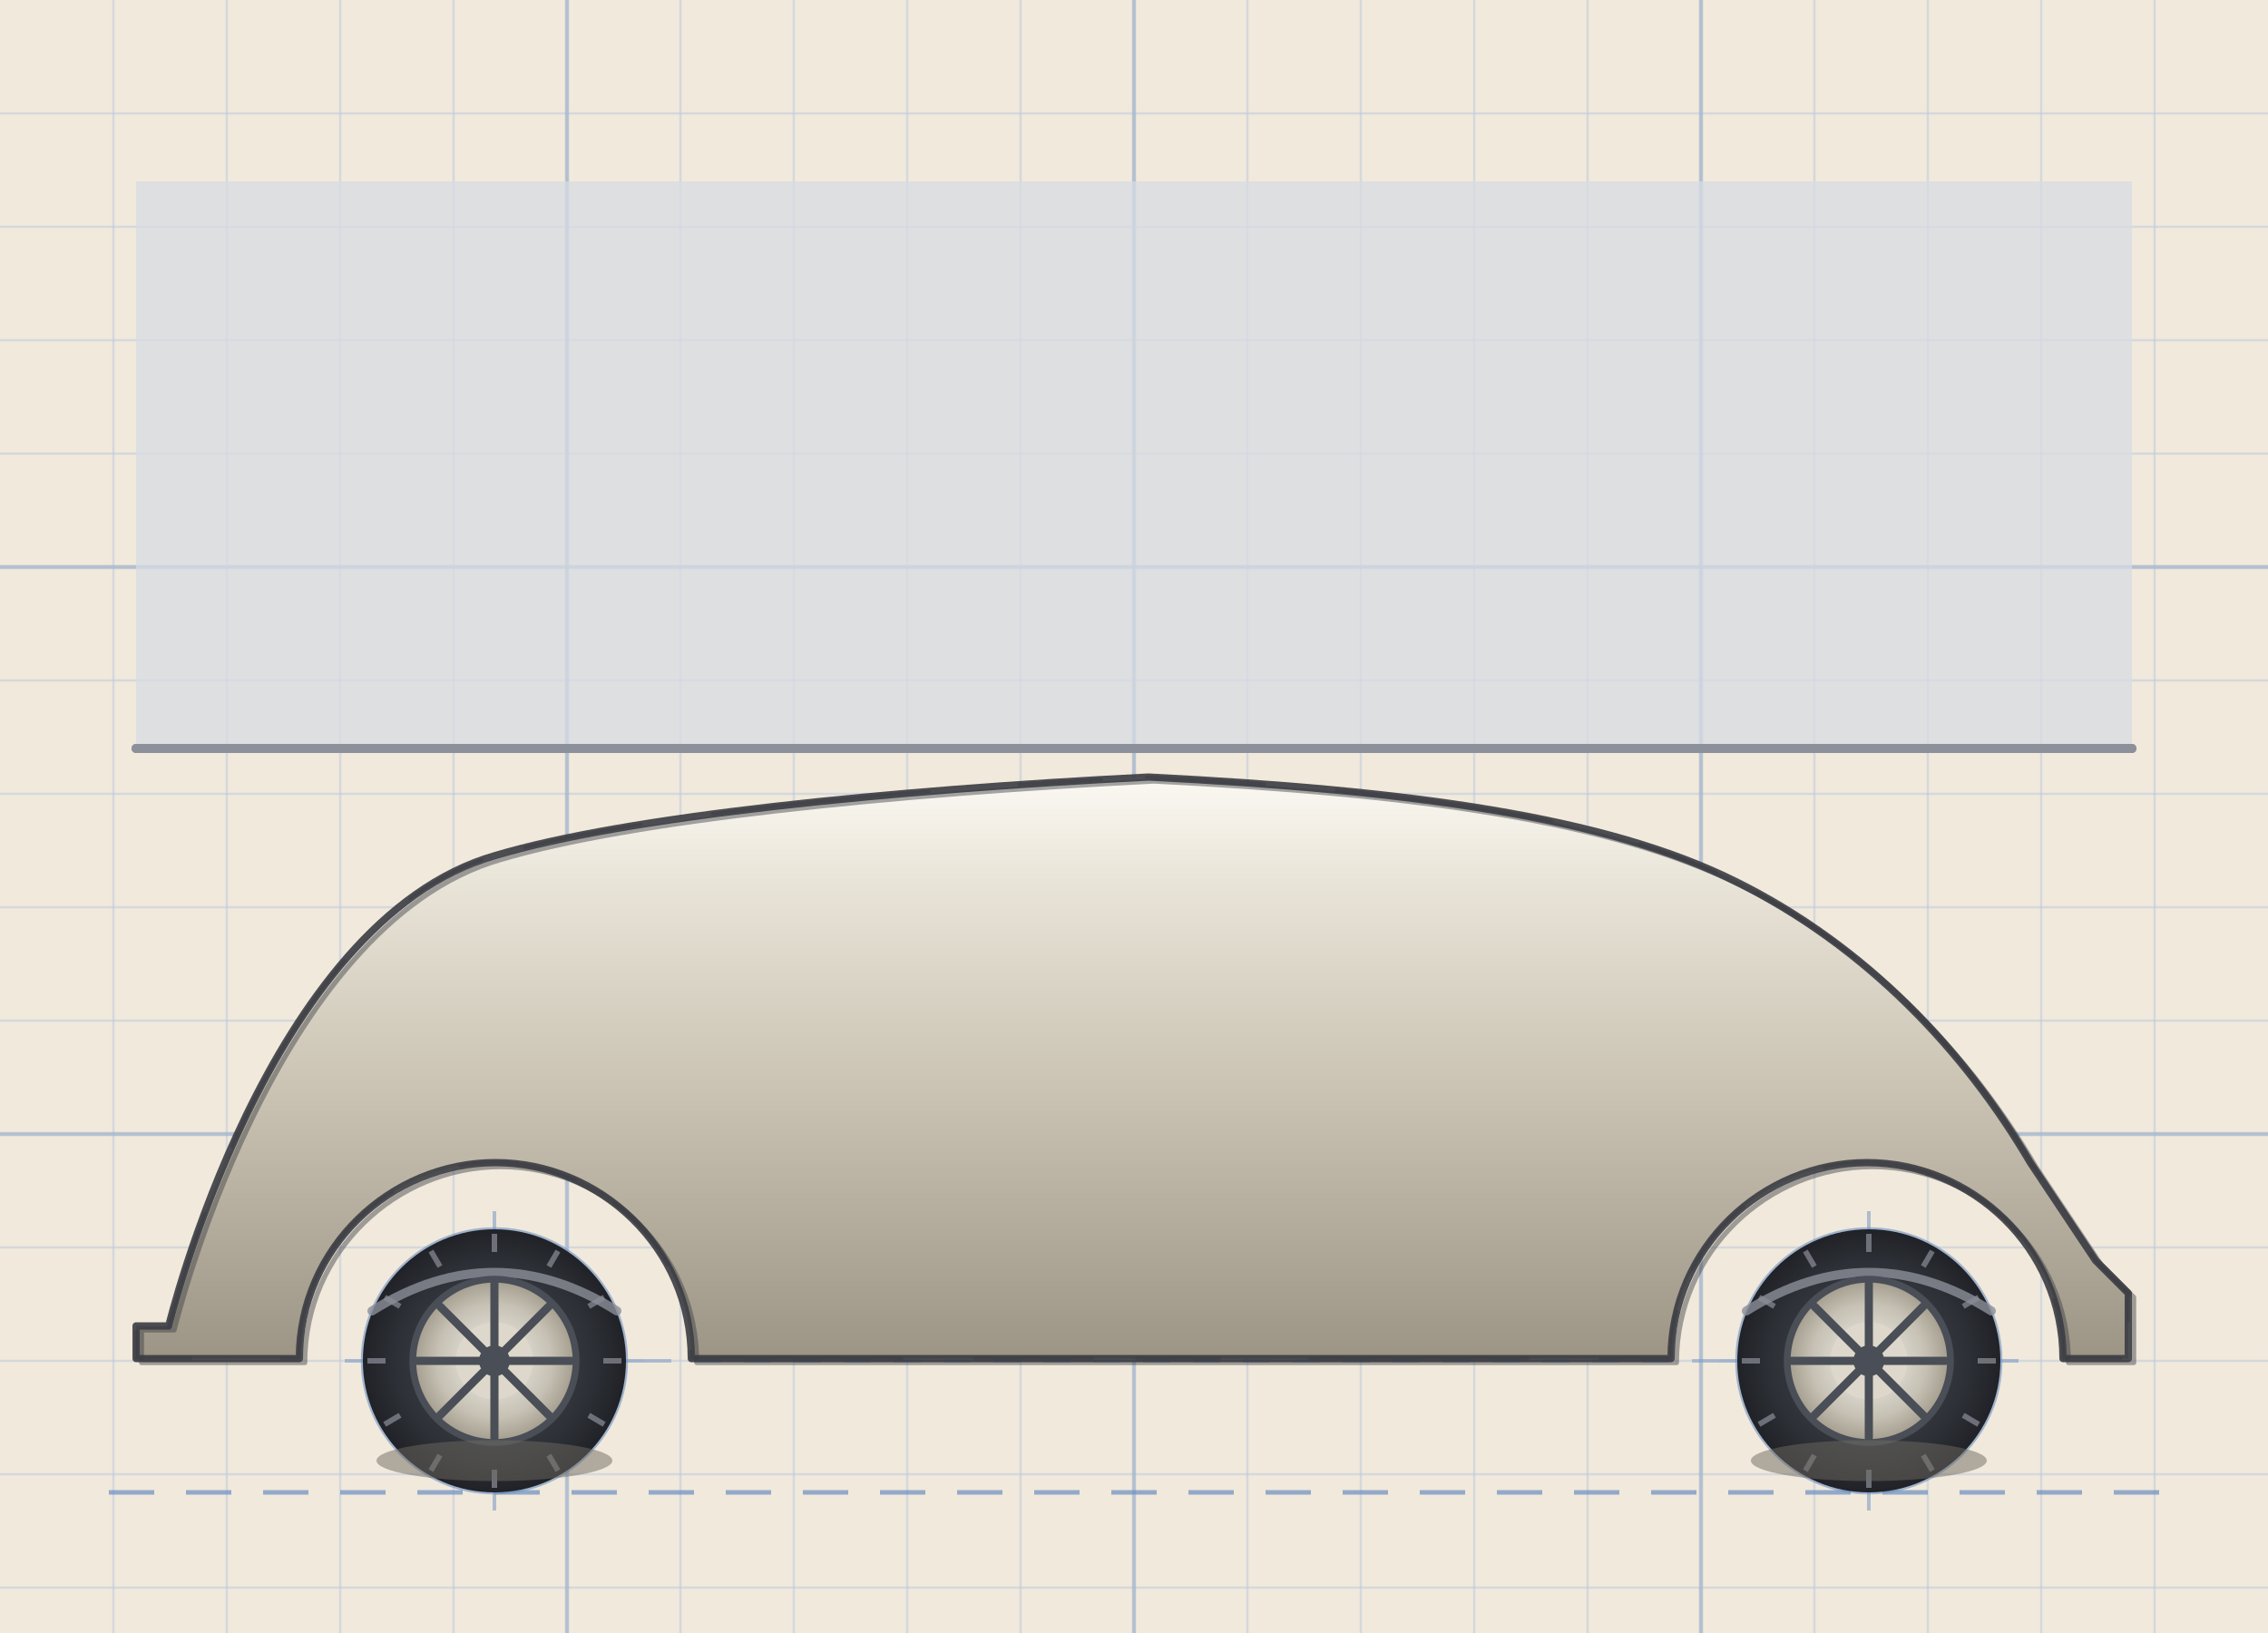
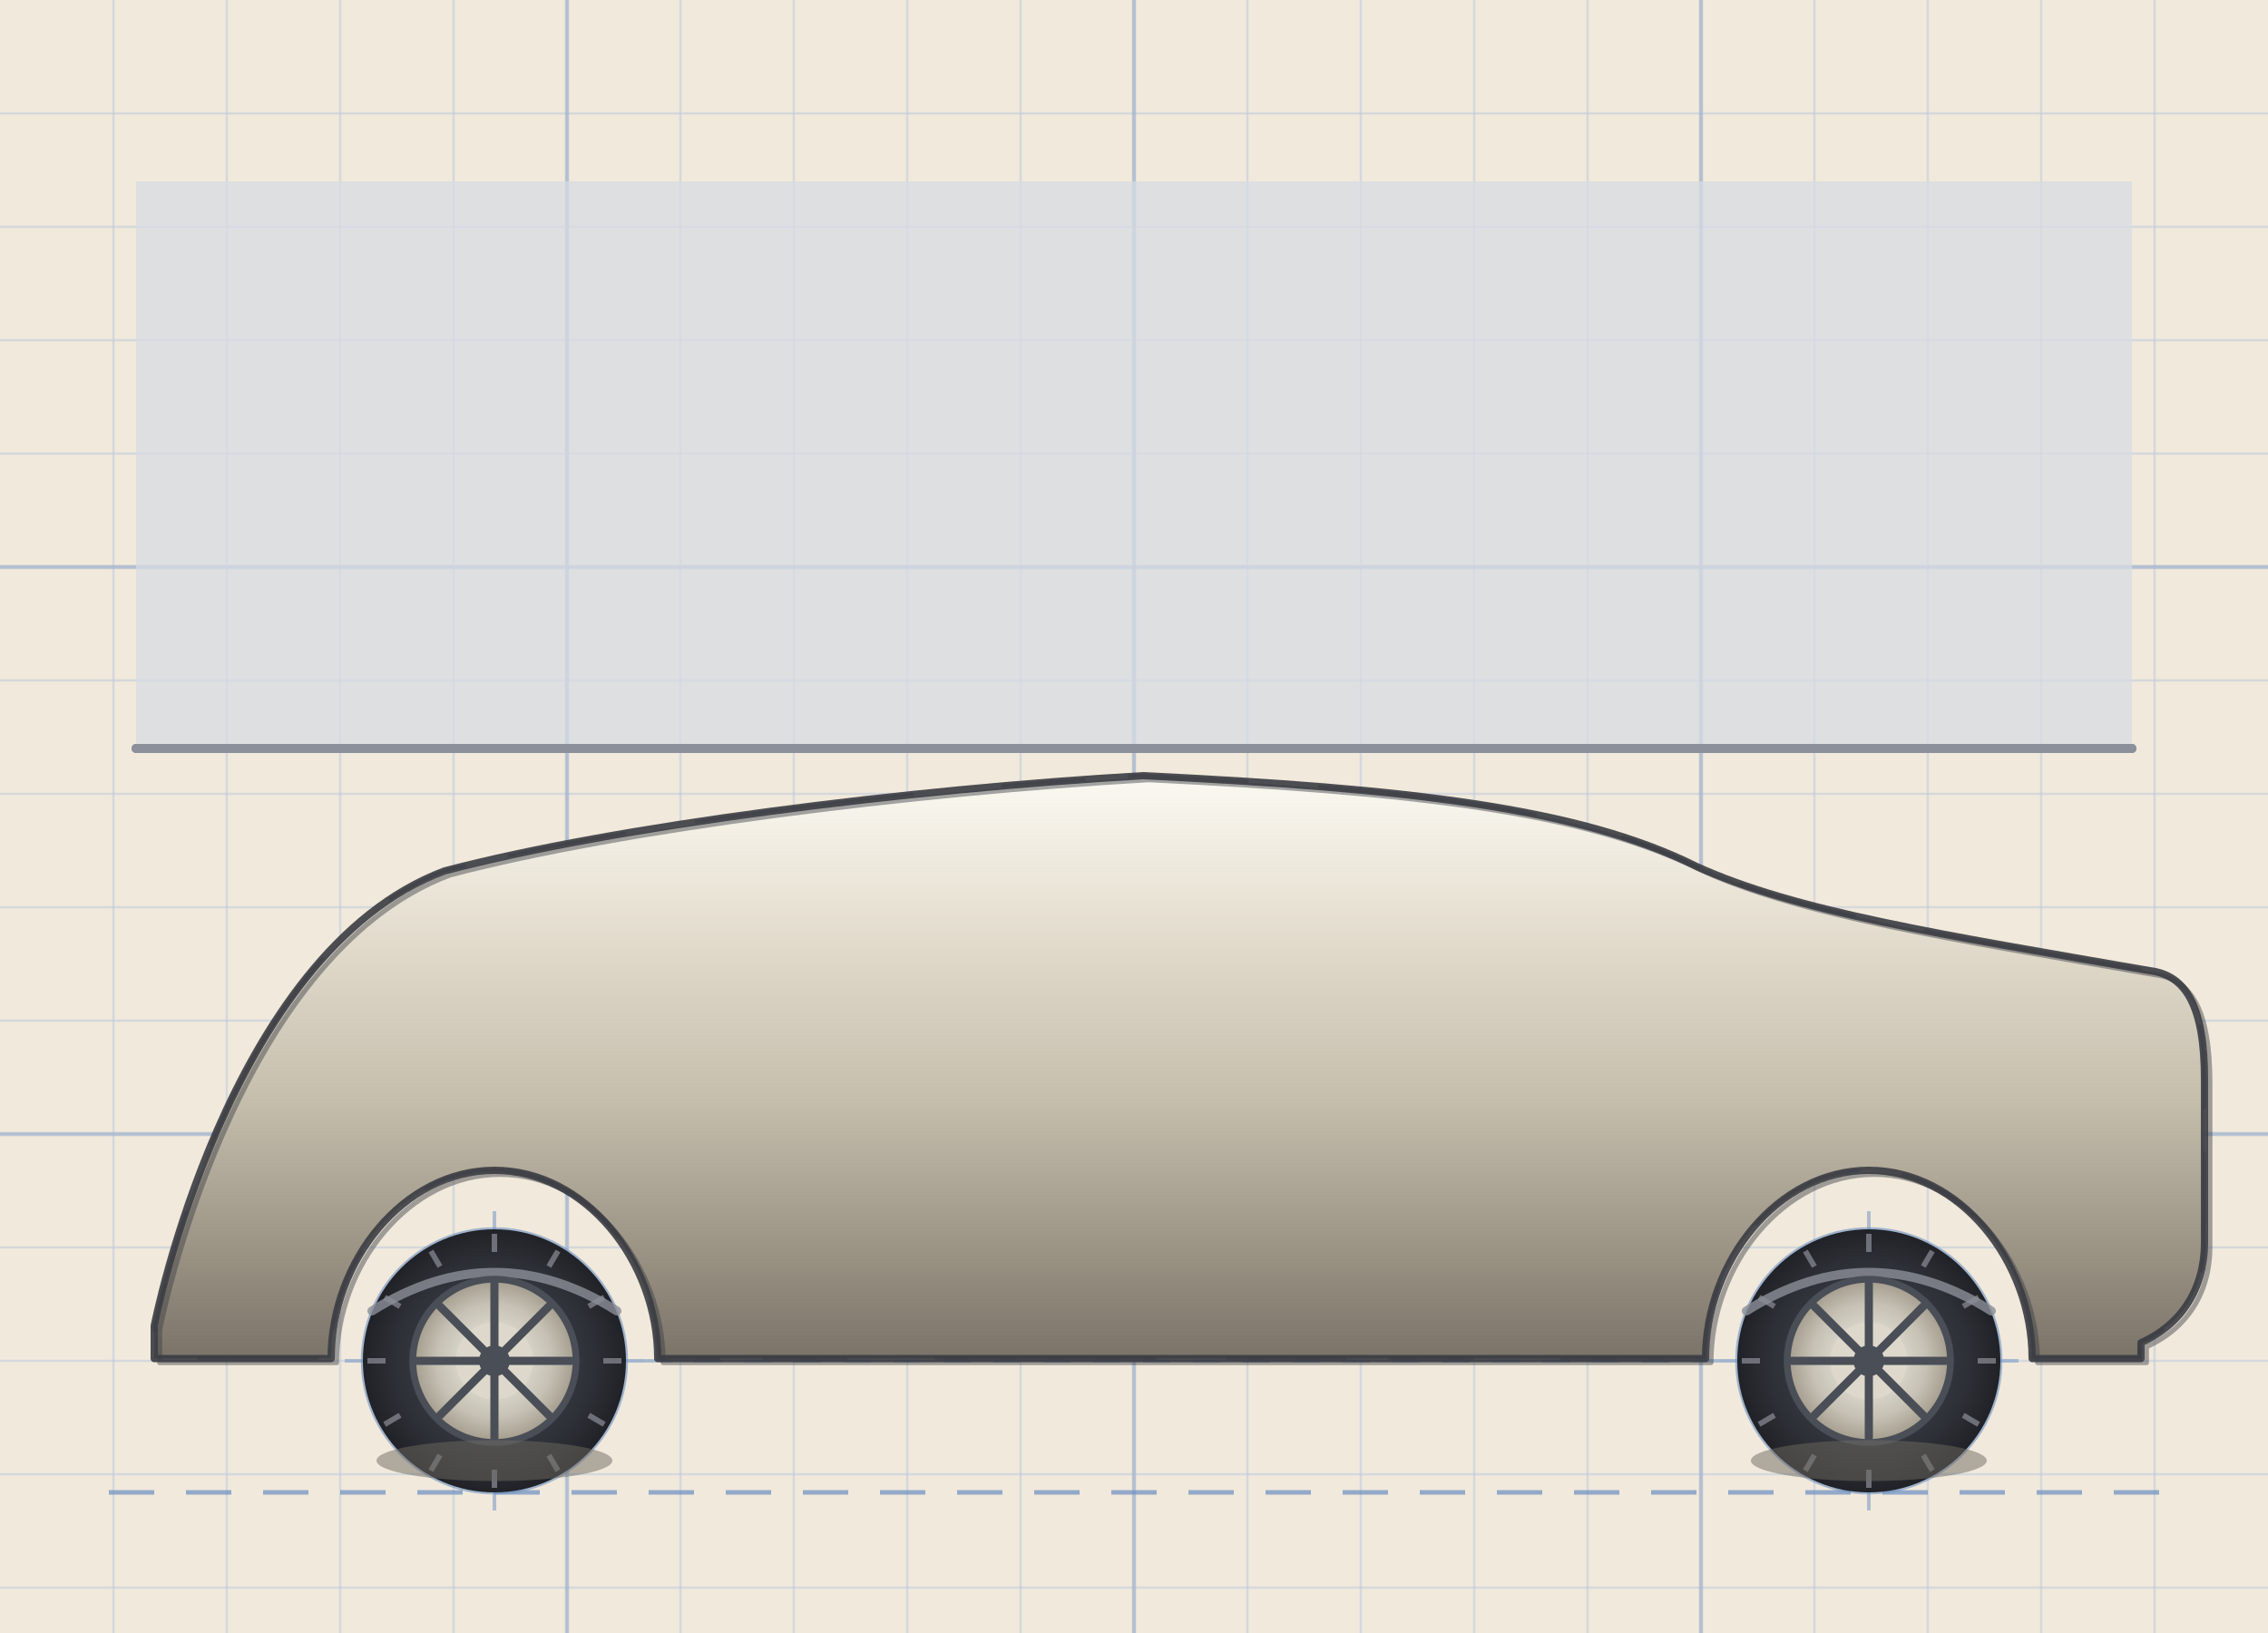
<svg xmlns="http://www.w3.org/2000/svg" viewBox="0 0 500 360" role="img">
  <defs>
    <linearGradient id="gBody" x1="0" y1="0" x2="0" y2="1">
-       <stop offset="0%" stop-color="#FBF9F3" />
-       <stop offset="18%" stop-color="#E9E4D8" />
-       <stop offset="55%" stop-color="#C9C2B2" />
-       <stop offset="100%" stop-color="#9C9484" />
+       <stop offset="0%" stop-color="#FBF9F2" />
+       <stop offset="22%" stop-color="#E8E2D4" />
+       <stop offset="55%" stop-color="#C6BFAE" />
+       <stop offset="82%" stop-color="#9A9283" />
+       <stop offset="100%" stop-color="#7A7368" />
    </linearGradient>
    <linearGradient id="gGlass" x1="0" y1="0" x2="0" y2="1">
      <stop offset="0%" stop-color="#55585F" />
      <stop offset="100%" stop-color="#7B7F88" />
    </linearGradient>
    <radialGradient id="gTire" cx="0.5" cy="0.5" r="0.5">
      <stop offset="0%" stop-color="#4A4E55" />
      <stop offset="75%" stop-color="#2D3036" />
      <stop offset="100%" stop-color="#202227" />
    </radialGradient>
    <radialGradient id="gRim" cx="0.5" cy="0.5" r="0.5">
      <stop offset="0%" stop-color="#F3F2EC" />
      <stop offset="70%" stop-color="#C6C1B4" />
      <stop offset="100%" stop-color="#A39C8D" />
    </radialGradient>
    <radialGradient id="gGround" cx="0.5" cy="0.5" r="0.5">
      <stop offset="0%" stop-color="#8A8478" stop-opacity="0.34" />
      <stop offset="100%" stop-color="#8A8478" stop-opacity="0" />
    </radialGradient>
    <radialGradient id="gMetal" cx="0.5" cy="0.36" r="0.66">
      <stop offset="0%" stop-color="#FDFCF8" />
      <stop offset="24%" stop-color="#D4CFC2" />
      <stop offset="48%" stop-color="#8B8478" />
      <stop offset="66%" stop-color="#3A3C42" />
      <stop offset="82%" stop-color="#B9B3A6" />
      <stop offset="100%" stop-color="#6E6A61" />
    </radialGradient>
    <radialGradient id="gMatte" cx="0.5" cy="0.42" r="0.62">
      <stop offset="0%" stop-color="#EFEDE6" />
      <stop offset="55%" stop-color="#B9B4A8" />
      <stop offset="100%" stop-color="#7D786E" />
    </radialGradient>
    <radialGradient id="gGlassBall" cx="0.36" cy="0.32" r="0.7">
      <stop offset="0%" stop-color="#FBF9F3" stop-opacity="0.2" />
      <stop offset="55%" stop-color="#7B7F88" stop-opacity="0.1" />
      <stop offset="100%" stop-color="#3A3C42" stop-opacity="0.38" />
    </radialGradient>
    <linearGradient id="gTonePaper" x1="0" y1="0" x2="0" y2="1">
      <stop offset="0%" stop-color="#D6D0C2" />
      <stop offset="100%" stop-color="#BCB5A5" />
    </linearGradient>
    <linearGradient id="gScreen" x1="0" y1="0" x2="0" y2="1">
      <stop offset="0%" stop-color="#41444C" />
      <stop offset="100%" stop-color="#22242A" />
    </linearGradient>
  </defs>
  <rect x="0" y="0" width="500" height="360" fill="#F1E9DB" />
  <line x1="25" y1="0" x2="25" y2="360" stroke="#B9C8DC" stroke-width="0.5" opacity="0.5" />
  <line x1="50" y1="0" x2="50" y2="360" stroke="#B9C8DC" stroke-width="0.5" opacity="0.5" />
  <line x1="75" y1="0" x2="75" y2="360" stroke="#B9C8DC" stroke-width="0.5" opacity="0.5" />
  <line x1="100" y1="0" x2="100" y2="360" stroke="#B9C8DC" stroke-width="0.5" opacity="0.5" />
  <line x1="125" y1="0" x2="125" y2="360" stroke="#B9C8DC" stroke-width="0.5" opacity="0.5" />
  <line x1="150" y1="0" x2="150" y2="360" stroke="#B9C8DC" stroke-width="0.5" opacity="0.5" />
  <line x1="175" y1="0" x2="175" y2="360" stroke="#B9C8DC" stroke-width="0.5" opacity="0.5" />
  <line x1="200" y1="0" x2="200" y2="360" stroke="#B9C8DC" stroke-width="0.5" opacity="0.5" />
  <line x1="225" y1="0" x2="225" y2="360" stroke="#B9C8DC" stroke-width="0.5" opacity="0.5" />
  <line x1="250" y1="0" x2="250" y2="360" stroke="#B9C8DC" stroke-width="0.5" opacity="0.5" />
  <line x1="275" y1="0" x2="275" y2="360" stroke="#B9C8DC" stroke-width="0.5" opacity="0.5" />
  <line x1="300" y1="0" x2="300" y2="360" stroke="#B9C8DC" stroke-width="0.5" opacity="0.5" />
  <line x1="325" y1="0" x2="325" y2="360" stroke="#B9C8DC" stroke-width="0.5" opacity="0.5" />
  <line x1="350" y1="0" x2="350" y2="360" stroke="#B9C8DC" stroke-width="0.5" opacity="0.5" />
  <line x1="375" y1="0" x2="375" y2="360" stroke="#B9C8DC" stroke-width="0.5" opacity="0.5" />
  <line x1="400" y1="0" x2="400" y2="360" stroke="#B9C8DC" stroke-width="0.5" opacity="0.5" />
  <line x1="425" y1="0" x2="425" y2="360" stroke="#B9C8DC" stroke-width="0.5" opacity="0.5" />
  <line x1="450" y1="0" x2="450" y2="360" stroke="#B9C8DC" stroke-width="0.5" opacity="0.5" />
  <line x1="475" y1="0" x2="475" y2="360" stroke="#B9C8DC" stroke-width="0.5" opacity="0.5" />
  <line x1="0" y1="25" x2="500" y2="25" stroke="#B9C8DC" stroke-width="0.5" opacity="0.5" />
  <line x1="0" y1="50" x2="500" y2="50" stroke="#B9C8DC" stroke-width="0.5" opacity="0.5" />
  <line x1="0" y1="75" x2="500" y2="75" stroke="#B9C8DC" stroke-width="0.5" opacity="0.5" />
  <line x1="0" y1="100" x2="500" y2="100" stroke="#B9C8DC" stroke-width="0.5" opacity="0.5" />
  <line x1="0" y1="125" x2="500" y2="125" stroke="#B9C8DC" stroke-width="0.5" opacity="0.5" />
  <line x1="0" y1="150" x2="500" y2="150" stroke="#B9C8DC" stroke-width="0.5" opacity="0.5" />
  <line x1="0" y1="175" x2="500" y2="175" stroke="#B9C8DC" stroke-width="0.5" opacity="0.5" />
  <line x1="0" y1="200" x2="500" y2="200" stroke="#B9C8DC" stroke-width="0.5" opacity="0.5" />
  <line x1="0" y1="225" x2="500" y2="225" stroke="#B9C8DC" stroke-width="0.5" opacity="0.5" />
  <line x1="0" y1="250" x2="500" y2="250" stroke="#B9C8DC" stroke-width="0.5" opacity="0.5" />
  <line x1="0" y1="275" x2="500" y2="275" stroke="#B9C8DC" stroke-width="0.5" opacity="0.5" />
  <line x1="0" y1="300" x2="500" y2="300" stroke="#B9C8DC" stroke-width="0.5" opacity="0.5" />
  <line x1="0" y1="325" x2="500" y2="325" stroke="#B9C8DC" stroke-width="0.5" opacity="0.5" />
  <line x1="0" y1="350" x2="500" y2="350" stroke="#B9C8DC" stroke-width="0.5" opacity="0.5" />
  <line x1="125" y1="0" x2="125" y2="360" stroke="#9FB2CC" stroke-width="0.9" opacity="0.65" />
  <line x1="250" y1="0" x2="250" y2="360" stroke="#9FB2CC" stroke-width="0.9" opacity="0.65" />
  <line x1="375" y1="0" x2="375" y2="360" stroke="#9FB2CC" stroke-width="0.9" opacity="0.65" />
  <line x1="0" y1="125" x2="500" y2="125" stroke="#9FB2CC" stroke-width="0.9" opacity="0.65" />
  <line x1="0" y1="250" x2="500" y2="250" stroke="#9FB2CC" stroke-width="0.9" opacity="0.65" />
  <line x1="24" y1="329" x2="476" y2="329" stroke="#6B8FC2" stroke-width="1.0" stroke-dasharray="10 7" opacity="0.7" />
  <circle cx="109" cy="300" r="29" stroke="#6B8FC2" stroke-width="0.9" fill="none" opacity="0.6" />
  <line x1="76" y1="300" x2="142" y2="300" stroke="#6B8FC2" stroke-width="0.8" opacity="0.5" />
  <line x1="109" y1="267" x2="109" y2="333" stroke="#6B8FC2" stroke-width="0.8" opacity="0.5" />
  <circle cx="412" cy="300" r="29" stroke="#6B8FC2" stroke-width="0.9" fill="none" opacity="0.6" />
  <line x1="379" y1="300" x2="445" y2="300" stroke="#6B8FC2" stroke-width="0.8" opacity="0.5" />
  <line x1="412" y1="267" x2="412" y2="333" stroke="#6B8FC2" stroke-width="0.8" opacity="0.5" />
  <line x1="109" y1="300" x2="412" y2="300" stroke="#6B8FC2" stroke-width="0.8" stroke-dasharray="6 5" opacity="0.45" />
  <path d="M30 40 L470 40 L470 165 L30 165 Z" stroke="#3A3C42" stroke-width="0" stroke-linecap="round" stroke-linejoin="round" fill="#D9DDE4" fill-opacity="0.5" />
  <line x1="30" y1="165" x2="470" y2="165" stroke="#8B909B" stroke-width="2" stroke-linecap="round" stroke-linejoin="round" />
  <path d="M30 40 L470 40 L470 165 L30 165 Z" stroke="#3A3C42" stroke-width="0" stroke-linecap="round" stroke-linejoin="round" fill="#D9DDE4" fill-opacity="0.5" />
  <line x1="30" y1="165" x2="470" y2="165" stroke="#8B909B" stroke-width="2" stroke-linecap="round" stroke-linejoin="round" />
-   <path d="M37.2 292.3 C37.2 292.3 58.8 203.0 109.2 188.6 C138.0 180.0 195.6 174.2 253.2 171.3 C310.8 174.2 354.0 180.0 382.8 194.4 C411.6 208.7 433.2 231.8 447.6 256.3 L462.0 277.9 L469.2 285.1 L469.2 299.5 L454.8 299.5 C454.8 275.0 434.6 256.3 411.6 256.3 C388.6 256.3 368.4 275.0 368.4 299.5 L152.4 299.5 C152.4 275.0 132.2 256.3 109.2 256.3 C86.2 256.3 66.0 275.0 66.0 299.5 L30.0 299.5 L30.0 292.3 Z" fill="url(#gBody)" />
-   <path d="M37.2 292.3 C37.2 292.3 58.8 203.0 109.2 188.6 C138.0 180.0 195.6 174.2 253.2 171.3 C310.8 174.2 354.0 180.0 382.8 194.4 C411.6 208.7 433.2 231.8 447.6 256.3 L462.0 277.9 L469.2 285.1 L469.2 299.5 L454.8 299.5 C454.8 275.0 434.6 256.3 411.6 256.3 C388.6 256.3 368.4 275.0 368.4 299.5 L152.4 299.5 C152.4 275.0 132.2 256.3 109.2 256.3 C86.2 256.3 66.0 275.0 66.0 299.5 L30.0 299.5 L30.0 292.3 Z" stroke="#3A3C42" stroke-width="1.6" stroke-linecap="round" stroke-linejoin="round" fill="none" opacity="0.9" />
-   <path d="M37.2 292.3 C37.2 292.3 58.8 203.0 109.2 188.6 C138.0 180.0 195.6 174.2 253.2 171.3 C310.8 174.2 354.0 180.0 382.8 194.4 C411.6 208.7 433.2 231.8 447.6 256.3 L462.0 277.9 L469.2 285.1 L469.2 299.5 L454.8 299.5 C454.8 275.0 434.6 256.3 411.6 256.3 C388.6 256.3 368.4 275.0 368.4 299.5 L152.4 299.5 C152.4 275.0 132.2 256.3 109.2 256.3 C86.2 256.3 66.0 275.0 66.0 299.5 L30.0 299.5 L30.0 292.3 Z" stroke="#3A3C42" stroke-width="1.1" stroke-linecap="round" stroke-linejoin="round" fill="none" opacity="0.45" transform="translate(1.2 0.9)" />
-   <path d="M37.2 292.3 C37.2 292.3 58.8 203.0 109.2 188.6 C138.0 180.0 195.6 174.2 253.2 171.3 C310.8 174.2 354.0 180.0 382.8 194.4 C411.6 208.7 433.2 231.8 447.6 256.3 L462.0 277.9 L469.2 285.1 L469.2 299.5 L454.8 299.5 C454.8 275.0 434.6 256.3 411.6 256.3 C388.6 256.3 368.4 275.0 368.4 299.5 L152.4 299.5 C152.4 275.0 132.2 256.3 109.2 256.3 C86.2 256.3 66.0 275.0 66.0 299.5 L30.0 299.5 L30.0 292.3 Z" stroke="#3A3C42" stroke-width="0.8" stroke-linecap="round" stroke-linejoin="round" fill="none" stroke-dasharray="26 16 48 20 18 10" opacity="0.5" />
+   <path d="M34.0 292.3 C34.0 292.3 50.0 210.0 98.0 192.0 C136.0 182.0 200.0 174.0 252.0 171.0 C310.0 173.8 348.0 178.0 374.0 191.0 C396.0 201.0 428.0 206.0 474.0 214.0 C482.0 215.0 486.0 222.0 486.0 238.0 L486.0 274.0 C486.0 284.0 481.0 292.0 472.0 296.0 L472.0 299.5 L448.0 299.5 C448.0 278.0 432.0 258.0 412.0 258.0 C392.0 258.0 376.0 278.0 376.0 299.5 L145.0 299.5 C145.0 278.0 129.0 258.0 109.0 258.0 C89.0 258.0 73.0 278.0 73.0 299.5 L34.0 299.5 Z" fill="url(#gBody)" />
+   <path d="M34.0 292.3 C34.0 292.3 50.0 210.0 98.0 192.0 C136.0 182.0 200.0 174.0 252.0 171.0 C310.0 173.8 348.0 178.0 374.0 191.0 C396.0 201.0 428.0 206.0 474.0 214.0 C482.0 215.0 486.0 222.0 486.0 238.0 L486.0 274.0 C486.0 284.0 481.0 292.0 472.0 296.0 L472.0 299.5 L448.0 299.5 C448.0 278.0 432.0 258.0 412.0 258.0 C392.0 258.0 376.0 278.0 376.0 299.5 L145.0 299.5 C145.0 278.0 129.0 258.0 109.0 258.0 C89.0 258.0 73.0 278.0 73.0 299.5 L34.0 299.5 Z" stroke="#3A3C42" stroke-width="1.6" stroke-linecap="round" stroke-linejoin="round" fill="none" opacity="0.9" />
+   <path d="M34.0 292.3 C34.0 292.3 50.0 210.0 98.0 192.0 C136.0 182.0 200.0 174.0 252.0 171.0 C310.0 173.8 348.0 178.0 374.0 191.0 C396.0 201.0 428.0 206.0 474.0 214.0 C482.0 215.0 486.0 222.0 486.0 238.0 L486.0 274.0 C486.0 284.0 481.0 292.0 472.0 296.0 L472.0 299.5 L448.0 299.5 C448.0 278.0 432.0 258.0 412.0 258.0 C392.0 258.0 376.0 278.0 376.0 299.5 L145.0 299.5 C145.0 278.0 129.0 258.0 109.0 258.0 C89.0 258.0 73.0 278.0 73.0 299.5 L34.0 299.5 Z" stroke="#3A3C42" stroke-width="1.1" stroke-linecap="round" stroke-linejoin="round" fill="none" opacity="0.45" transform="translate(1.2 0.9)" />
+   <path d="M34.0 292.3 C34.0 292.3 50.0 210.0 98.0 192.0 C136.0 182.0 200.0 174.0 252.0 171.0 C310.0 173.8 348.0 178.0 374.0 191.0 C396.0 201.0 428.0 206.0 474.0 214.0 C482.0 215.0 486.0 222.0 486.0 238.0 L486.0 274.0 C486.0 284.0 481.0 292.0 472.0 296.0 L472.0 299.5 L448.0 299.5 C448.0 278.0 432.0 258.0 412.0 258.0 C392.0 258.0 376.0 278.0 376.0 299.5 L145.0 299.5 C145.0 278.0 129.0 258.0 109.0 258.0 C89.0 258.0 73.0 278.0 73.0 299.5 L34.0 299.5 Z" stroke="#3A3C42" stroke-width="0.8" stroke-linecap="round" stroke-linejoin="round" fill="none" stroke-dasharray="26 16 48 20 18 10" opacity="0.5" />
  <circle cx="109" cy="300" r="29" fill="url(#gTire)" />
  <line x1="133.0" y1="300.0" x2="137.0" y2="300.0" stroke="#8B8F98" stroke-width="1.2" opacity="0.7" />
  <line x1="129.8" y1="312.0" x2="133.2" y2="314.0" stroke="#8B8F98" stroke-width="1.2" opacity="0.7" />
  <line x1="121.0" y1="320.8" x2="123.0" y2="324.2" stroke="#8B8F98" stroke-width="1.2" opacity="0.7" />
  <line x1="109.0" y1="324.0" x2="109.0" y2="328.0" stroke="#8B8F98" stroke-width="1.2" opacity="0.7" />
  <line x1="97.0" y1="320.8" x2="95.0" y2="324.2" stroke="#8B8F98" stroke-width="1.2" opacity="0.7" />
  <line x1="88.2" y1="312.0" x2="84.8" y2="314.0" stroke="#8B8F98" stroke-width="1.2" opacity="0.7" />
  <line x1="85.0" y1="300.0" x2="81.0" y2="300.0" stroke="#8B8F98" stroke-width="1.2" opacity="0.7" />
  <line x1="88.2" y1="288.0" x2="84.8" y2="286.0" stroke="#8B8F98" stroke-width="1.2" opacity="0.7" />
  <line x1="97.0" y1="279.2" x2="95.0" y2="275.8" stroke="#8B8F98" stroke-width="1.2" opacity="0.7" />
  <line x1="109.0" y1="276.0" x2="109.0" y2="272.0" stroke="#8B8F98" stroke-width="1.2" opacity="0.7" />
  <line x1="121.0" y1="279.2" x2="123.0" y2="275.8" stroke="#8B8F98" stroke-width="1.2" opacity="0.7" />
  <line x1="129.8" y1="288.0" x2="133.2" y2="286.0" stroke="#8B8F98" stroke-width="1.2" opacity="0.7" />
  <path d="M82 289 Q109 272 136 289" stroke="#8B8F98" stroke-width="2.0" fill="none" stroke-linecap="round" opacity="0.8" />
  <circle cx="109" cy="300" r="18" fill="url(#gRim)" stroke="#4A4E56" stroke-width="1.5" />
  <circle cx="109" cy="300" r="8.5" fill="#DDD8CB" />
  <line x1="109" y1="300" x2="126.0" y2="300.0" stroke="#4A4E56" stroke-width="1.8" stroke-linecap="round" />
  <line x1="109" y1="300" x2="121.0" y2="312.0" stroke="#4A4E56" stroke-width="1.8" stroke-linecap="round" />
  <line x1="109" y1="300" x2="109.0" y2="317.0" stroke="#4A4E56" stroke-width="1.8" stroke-linecap="round" />
  <line x1="109" y1="300" x2="97.0" y2="312.0" stroke="#4A4E56" stroke-width="1.8" stroke-linecap="round" />
  <line x1="109" y1="300" x2="92.0" y2="300.0" stroke="#4A4E56" stroke-width="1.8" stroke-linecap="round" />
  <line x1="109" y1="300" x2="97.0" y2="288.0" stroke="#4A4E56" stroke-width="1.8" stroke-linecap="round" />
  <line x1="109" y1="300" x2="109.0" y2="283.0" stroke="#4A4E56" stroke-width="1.8" stroke-linecap="round" />
  <line x1="109" y1="300" x2="121.0" y2="288.0" stroke="#4A4E56" stroke-width="1.8" stroke-linecap="round" />
  <circle cx="109" cy="300" r="3.4" fill="#4A4E56" />
  <ellipse cx="109" cy="322" rx="26" ry="4.5" fill="#6E6A61" opacity="0.5" />
  <circle cx="412" cy="300" r="29" fill="url(#gTire)" />
  <line x1="436.0" y1="300.0" x2="440.0" y2="300.0" stroke="#8B8F98" stroke-width="1.2" opacity="0.7" />
  <line x1="432.8" y1="312.0" x2="436.2" y2="314.0" stroke="#8B8F98" stroke-width="1.2" opacity="0.7" />
  <line x1="424.0" y1="320.8" x2="426.0" y2="324.2" stroke="#8B8F98" stroke-width="1.2" opacity="0.7" />
  <line x1="412.0" y1="324.0" x2="412.0" y2="328.0" stroke="#8B8F98" stroke-width="1.2" opacity="0.7" />
  <line x1="400.0" y1="320.8" x2="398.0" y2="324.2" stroke="#8B8F98" stroke-width="1.2" opacity="0.7" />
  <line x1="391.2" y1="312.0" x2="387.8" y2="314.0" stroke="#8B8F98" stroke-width="1.2" opacity="0.7" />
  <line x1="388.0" y1="300.0" x2="384.0" y2="300.0" stroke="#8B8F98" stroke-width="1.2" opacity="0.7" />
  <line x1="391.2" y1="288.0" x2="387.8" y2="286.0" stroke="#8B8F98" stroke-width="1.2" opacity="0.7" />
  <line x1="400.0" y1="279.2" x2="398.0" y2="275.8" stroke="#8B8F98" stroke-width="1.2" opacity="0.7" />
  <line x1="412.0" y1="276.0" x2="412.0" y2="272.0" stroke="#8B8F98" stroke-width="1.2" opacity="0.7" />
  <line x1="424.0" y1="279.2" x2="426.0" y2="275.8" stroke="#8B8F98" stroke-width="1.2" opacity="0.7" />
  <line x1="432.8" y1="288.0" x2="436.2" y2="286.0" stroke="#8B8F98" stroke-width="1.2" opacity="0.7" />
  <path d="M385 289 Q412 272 439 289" stroke="#8B8F98" stroke-width="2.0" fill="none" stroke-linecap="round" opacity="0.8" />
  <circle cx="412" cy="300" r="18" fill="url(#gRim)" stroke="#4A4E56" stroke-width="1.5" />
  <circle cx="412" cy="300" r="8.5" fill="#DDD8CB" />
  <line x1="412" y1="300" x2="429.0" y2="300.0" stroke="#4A4E56" stroke-width="1.8" stroke-linecap="round" />
  <line x1="412" y1="300" x2="424.0" y2="312.0" stroke="#4A4E56" stroke-width="1.8" stroke-linecap="round" />
  <line x1="412" y1="300" x2="412.0" y2="317.0" stroke="#4A4E56" stroke-width="1.8" stroke-linecap="round" />
  <line x1="412" y1="300" x2="400.0" y2="312.0" stroke="#4A4E56" stroke-width="1.8" stroke-linecap="round" />
  <line x1="412" y1="300" x2="395.0" y2="300.0" stroke="#4A4E56" stroke-width="1.8" stroke-linecap="round" />
  <line x1="412" y1="300" x2="400.0" y2="288.0" stroke="#4A4E56" stroke-width="1.8" stroke-linecap="round" />
  <line x1="412" y1="300" x2="412.0" y2="283.0" stroke="#4A4E56" stroke-width="1.8" stroke-linecap="round" />
  <line x1="412" y1="300" x2="424.0" y2="288.0" stroke="#4A4E56" stroke-width="1.8" stroke-linecap="round" />
  <circle cx="412" cy="300" r="3.4" fill="#4A4E56" />
  <ellipse cx="412" cy="322" rx="26" ry="4.5" fill="#6E6A61" opacity="0.5" />
</svg>
